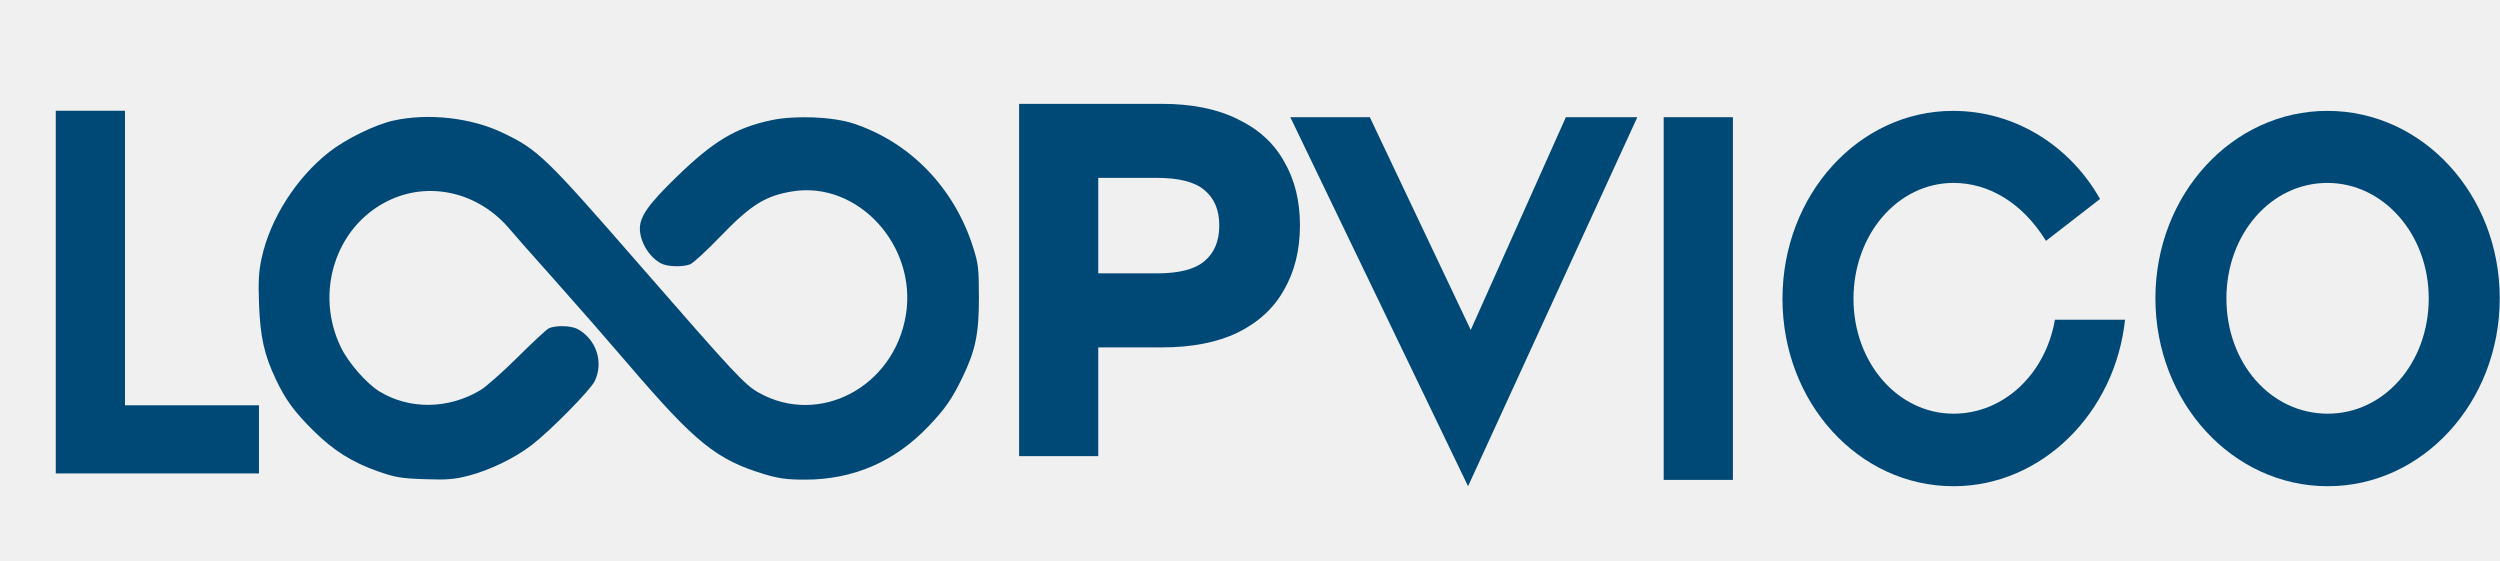
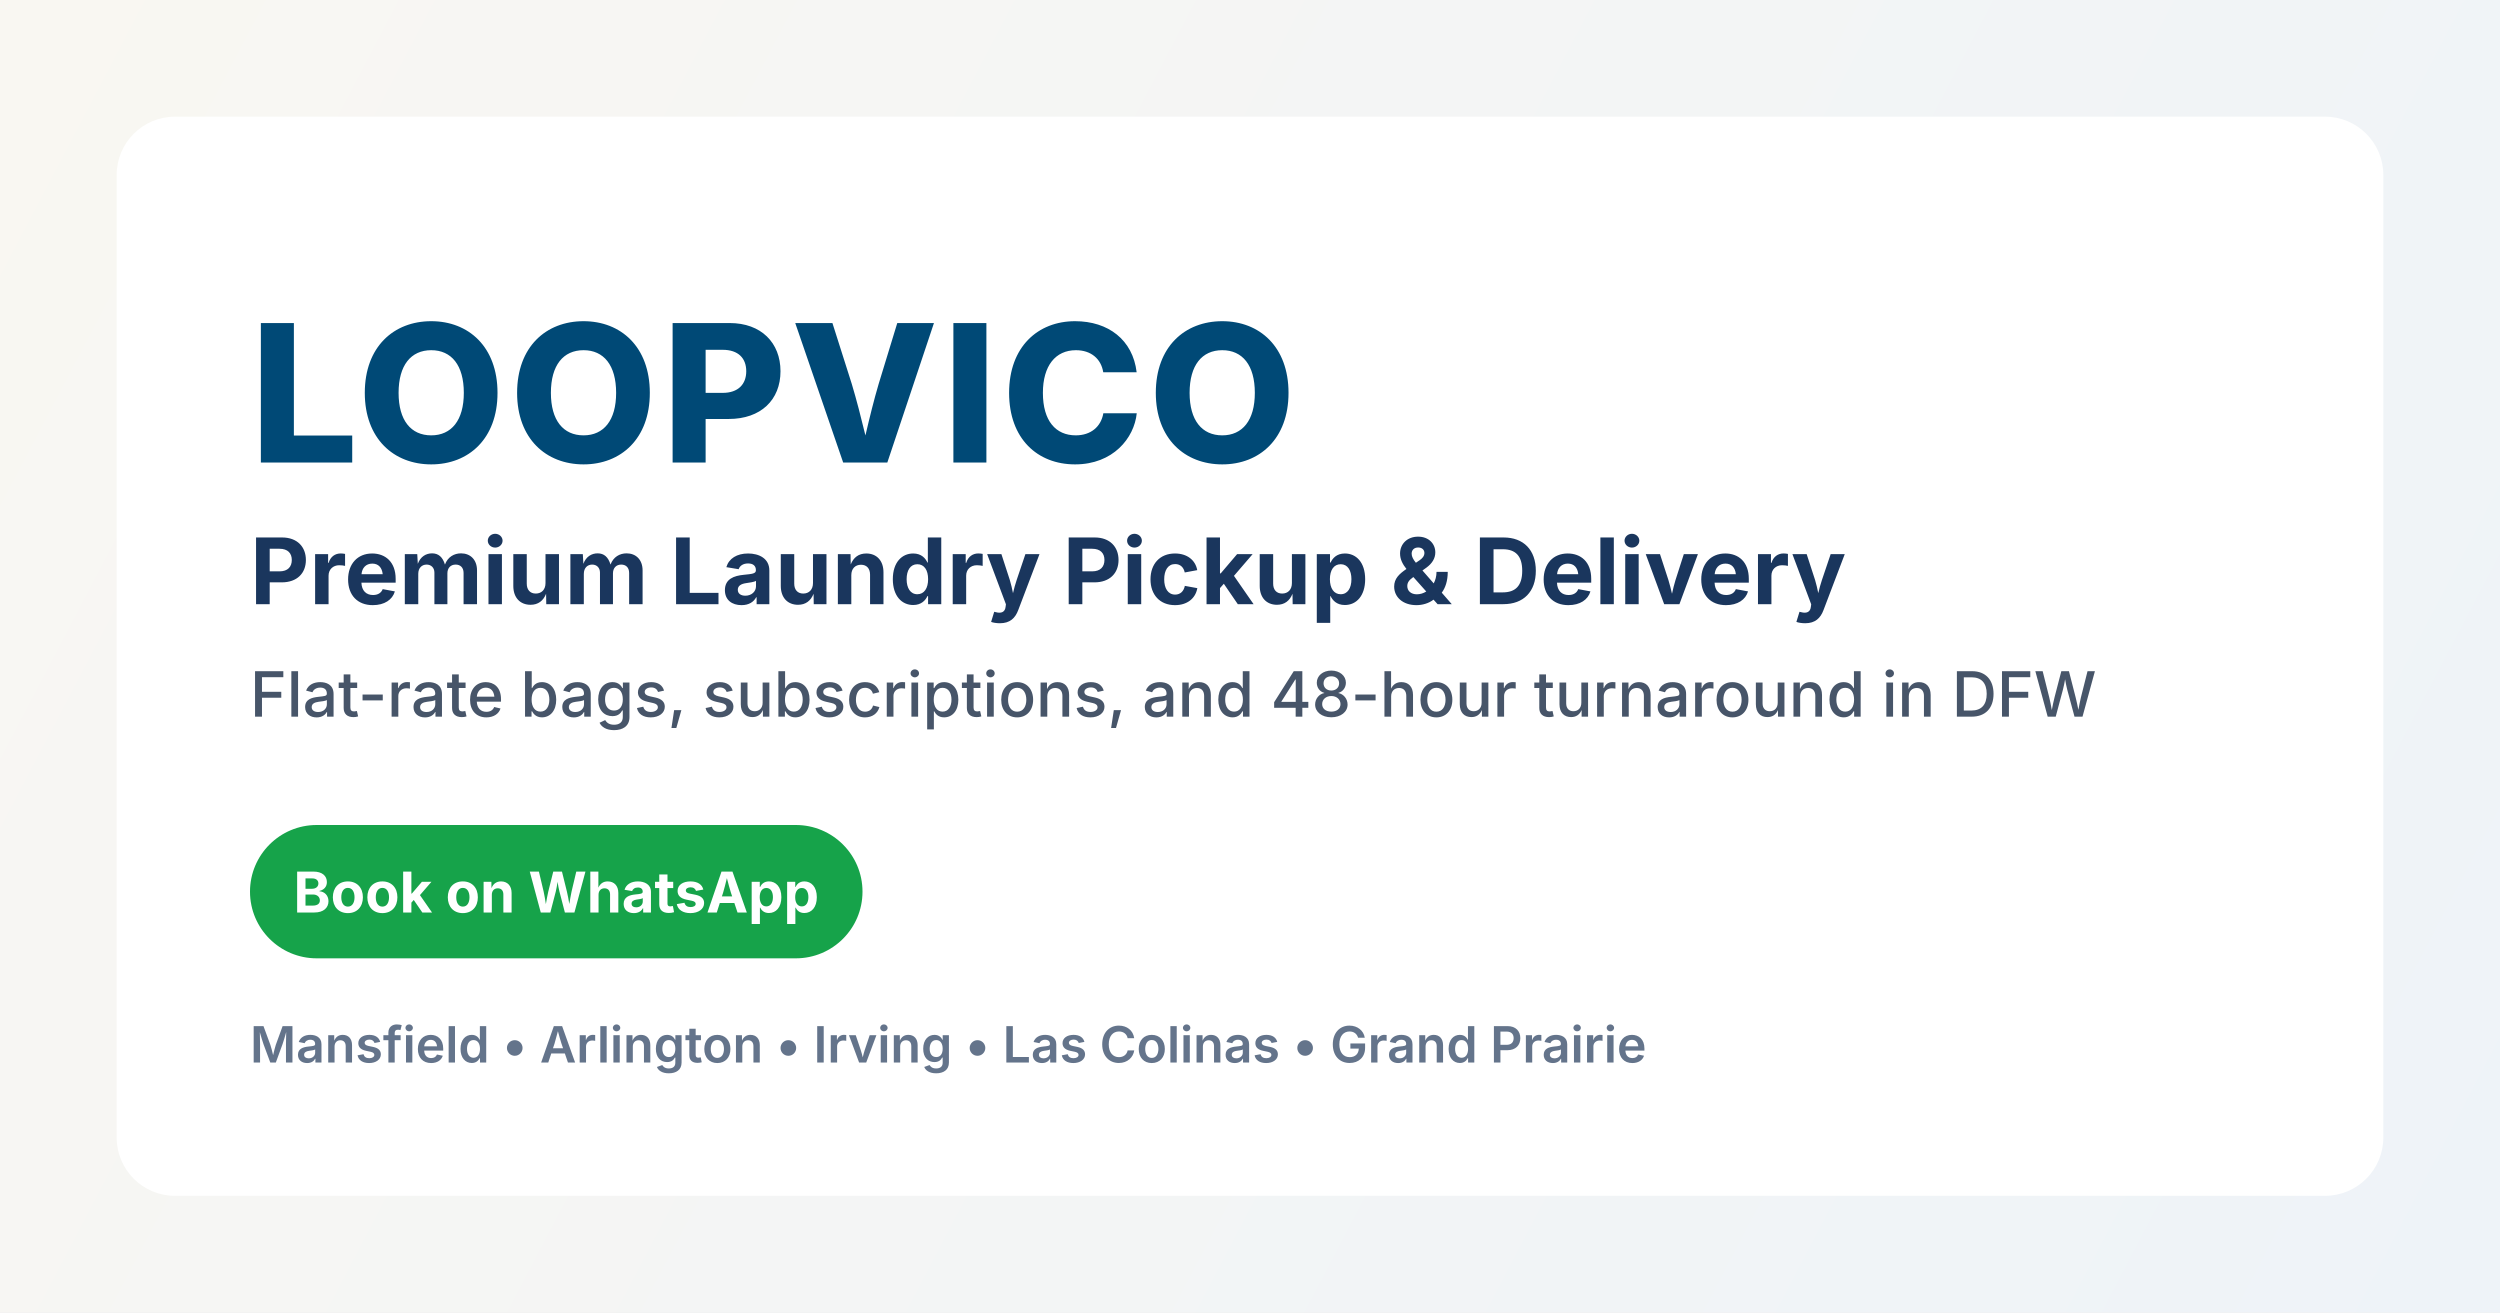
- <svg xmlns="http://www.w3.org/2000/svg" width="3228" height="724" viewBox="0 0 3228 724" fill="none">
-   <path d="M72 143V611.308H334.385V523.304H161.384V143H72Z" fill="#004976" />
-   <path d="M1360.71 448.567V352.967H1493.89C1522.46 352.967 1542.9 347.693 1555.21 337.144C1567.95 326.595 1574.33 311.211 1574.33 290.992C1574.33 271.213 1567.95 256.048 1555.21 245.499C1542.9 234.951 1522.46 229.676 1493.89 229.676H1360.71V134.076H1499.82C1538.94 134.076 1571.69 140.669 1598.06 153.855C1624.87 166.602 1644.87 184.843 1658.06 208.578C1671.68 231.874 1678.5 259.345 1678.5 290.992C1678.5 322.639 1671.68 350.33 1658.06 374.065C1644.87 397.8 1624.87 416.261 1598.06 429.447C1571.69 442.194 1538.94 448.567 1499.82 448.567H1360.71ZM1315.88 589V134.076H1418.07V589H1315.88Z" fill="#004976" />
-   <path d="M1899.02 426.026L1768.7 151.327H1666.05L1895.56 627.807L2114.12 151.327H2021.86L1899.02 426.026Z" fill="#004976" />
-   <path d="M2237.53 151.327H2148.15V619.635H2237.53V151.327Z" fill="#004976" />
-   <path d="M2653.31 412.826C2641.2 483.229 2586.99 534.146 2522.41 534.146C2450.32 534.146 2393.23 468.142 2393.23 385.796C2393.23 302.82 2450.32 236.188 2522.41 236.188C2566.81 236.188 2610.64 260.704 2641.78 310.992L2711.55 256.932C2672.92 188.415 2601.99 143.155 2521.83 143.155C2399.58 143.155 2301.54 251.904 2301.54 385.796C2301.54 519.688 2399.58 627.807 2522.41 627.807C2636.59 627.807 2731.16 532.889 2743.85 412.826H2653.31Z" fill="#004976" />
-   <path d="M3005.66 627.807C3128.49 627.807 3227.67 519.059 3227.67 385.167C3227.67 251.275 3128.49 143.155 3005.08 143.155C2882.25 143.155 2783.06 251.275 2783.06 385.167C2783.06 519.059 2882.25 627.807 3005.66 627.807ZM3005.08 236.188C3077.74 236.188 3135.98 302.82 3135.98 385.167C3135.98 468.771 3078.32 534.146 3005.66 534.146C2931.84 534.146 2874.75 468.771 2874.75 385.167C2874.75 302.82 2931.84 236.188 3005.08 236.188Z" fill="#004976" />
-   <path fill-rule="evenodd" clip-rule="evenodd" d="M425.111 196.216C446.497 179.447 484.604 160.82 508.101 155.657C553.154 145.75 608.249 151.936 649.162 171.493C694.76 193.292 704.298 202.501 826.26 342.504C948.335 482.633 961.596 496.856 979.638 506.989C1057.77 550.866 1154.5 499.735 1169.7 406.52C1184.25 317.254 1107.9 233.766 1023.82 247.016C988.78 252.538 969.746 264.301 931.216 304.255C913.069 323.071 895.116 339.687 891.316 341.181C881.327 345.113 861.684 344.515 853.347 340.027C838.026 331.78 826.197 312.135 826.197 294.932C826.197 279.462 837.73 263.224 873.178 228.789C921.297 182.049 950.183 164.773 996.381 155.103C1026.77 148.744 1075.29 150.721 1101.7 159.394C1174.97 183.449 1231.95 242.268 1256.43 319.111C1263.24 340.486 1263.9 346.113 1263.97 383.832C1264.06 430.949 1259.59 452.559 1242.41 487.914C1229.12 515.265 1220.24 528.033 1198.94 550.37C1155.31 596.144 1101.77 619.31 1039.58 619.31C1016.53 619.31 1005.74 617.893 987.834 612.526C925.112 593.718 898.177 571.976 810.271 469.21C784.357 438.915 741.704 390.139 715.483 360.816C689.266 331.496 663.88 302.757 659.076 296.948C618.444 247.862 553.532 232.821 499.642 260.002C432.746 293.748 406.074 378.56 440.3 448.71C450.056 468.706 473.582 495.523 490.229 505.619C528.922 529.087 579.057 528.407 620.146 503.86C627.599 499.404 649.161 480.373 668.06 461.567C686.955 442.762 705.035 425.943 708.232 424.193C716.244 419.813 737.119 420.203 745.807 424.9C769.977 437.963 779.787 467.977 767.819 492.246C761.998 504.055 710.564 556.2 686.448 574.739C664.843 591.35 632.574 607.04 605.505 614.091C586.687 618.992 577.571 619.731 548.275 618.724C517.809 617.677 510.244 616.41 488.137 608.637C454.762 596.907 430.696 581.794 405.102 556.497C380.197 531.878 368.988 516.652 356.467 490.438C341.305 458.697 336.05 435.431 334.477 393.083C333.38 363.507 334.064 350.912 337.69 333.87C348.532 282.933 382.263 229.819 425.111 196.216Z" fill="#004976" />
+ <svg xmlns="http://www.w3.org/2000/svg" width="1200" height="630" viewBox="0 0 1200 630" fill="none">
+   <defs>
+     <linearGradient id="bg" x1="0" y1="0" x2="1200" y2="630" gradientUnits="userSpaceOnUse">
+       <stop stop-color="#F9F7F2" />
+       <stop offset="1" stop-color="#EEF3F8" />
+     </linearGradient>
+   </defs>
+   <rect width="1200" height="630" fill="url(#bg)" />
+   <rect x="56" y="56" width="1088" height="518" rx="28" fill="#FFFFFF" />
+   <text x="120" y="222" fill="#004976" font-size="92" font-family="Inter, Arial, sans-serif" font-weight="800" letter-spacing="2">
+     LOOPVICO
+   </text>
+   <text x="120" y="290" fill="#1A365D" font-size="44" font-family="Inter, Arial, sans-serif" font-weight="700">
+     Premium Laundry Pickup &amp; Delivery
+   </text>
+   <text x="120" y="344" fill="#475569" font-size="30" font-family="Inter, Arial, sans-serif" font-weight="500">
+     Flat-rate bags, subscriptions, and 48-hour turnaround in DFW
+   </text>
+   <rect x="120" y="396" width="294" height="64" rx="32" fill="#16A34A" />
+   <text x="267" y="438" text-anchor="middle" fill="#FFFFFF" font-size="27" font-family="Inter, Arial, sans-serif" font-weight="700">
+     Book on WhatsApp
+   </text>
+   <text x="120" y="510" fill="#64748B" font-size="24" font-family="Inter, Arial, sans-serif" font-weight="600">
+     Mansfield • Arlington • Irving • Las Colinas • Grand Prairie
+   </text>
</svg>
